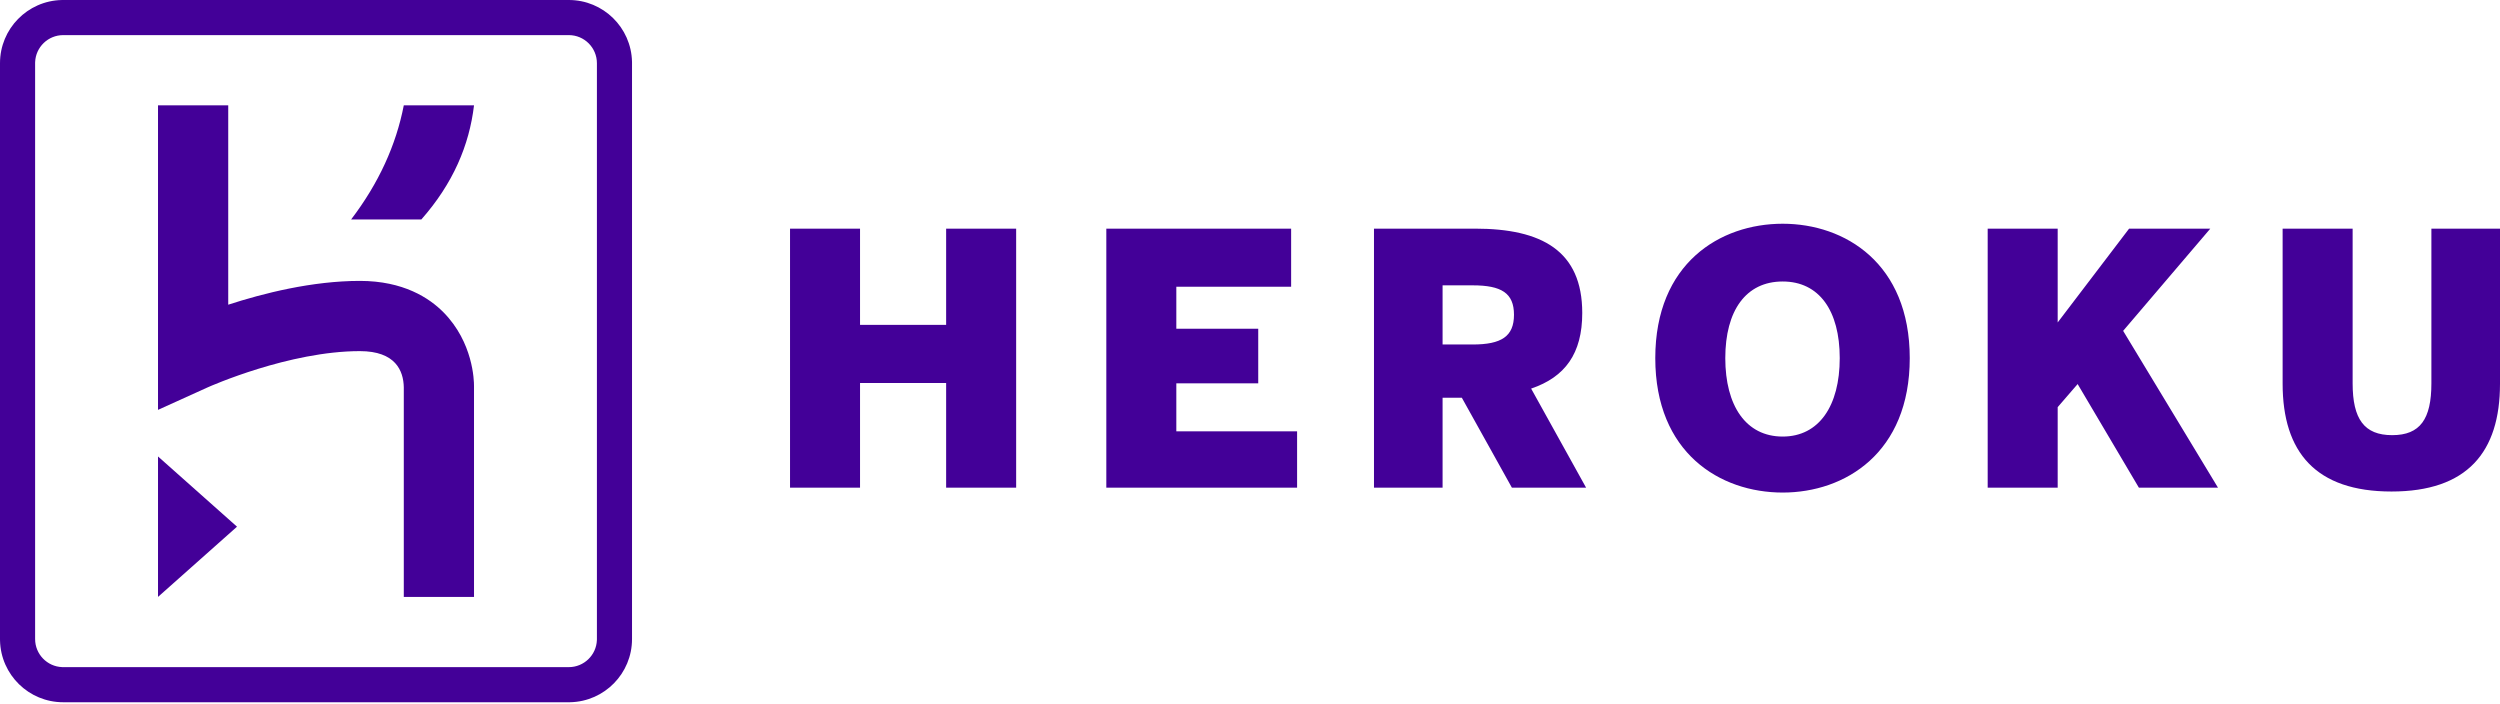
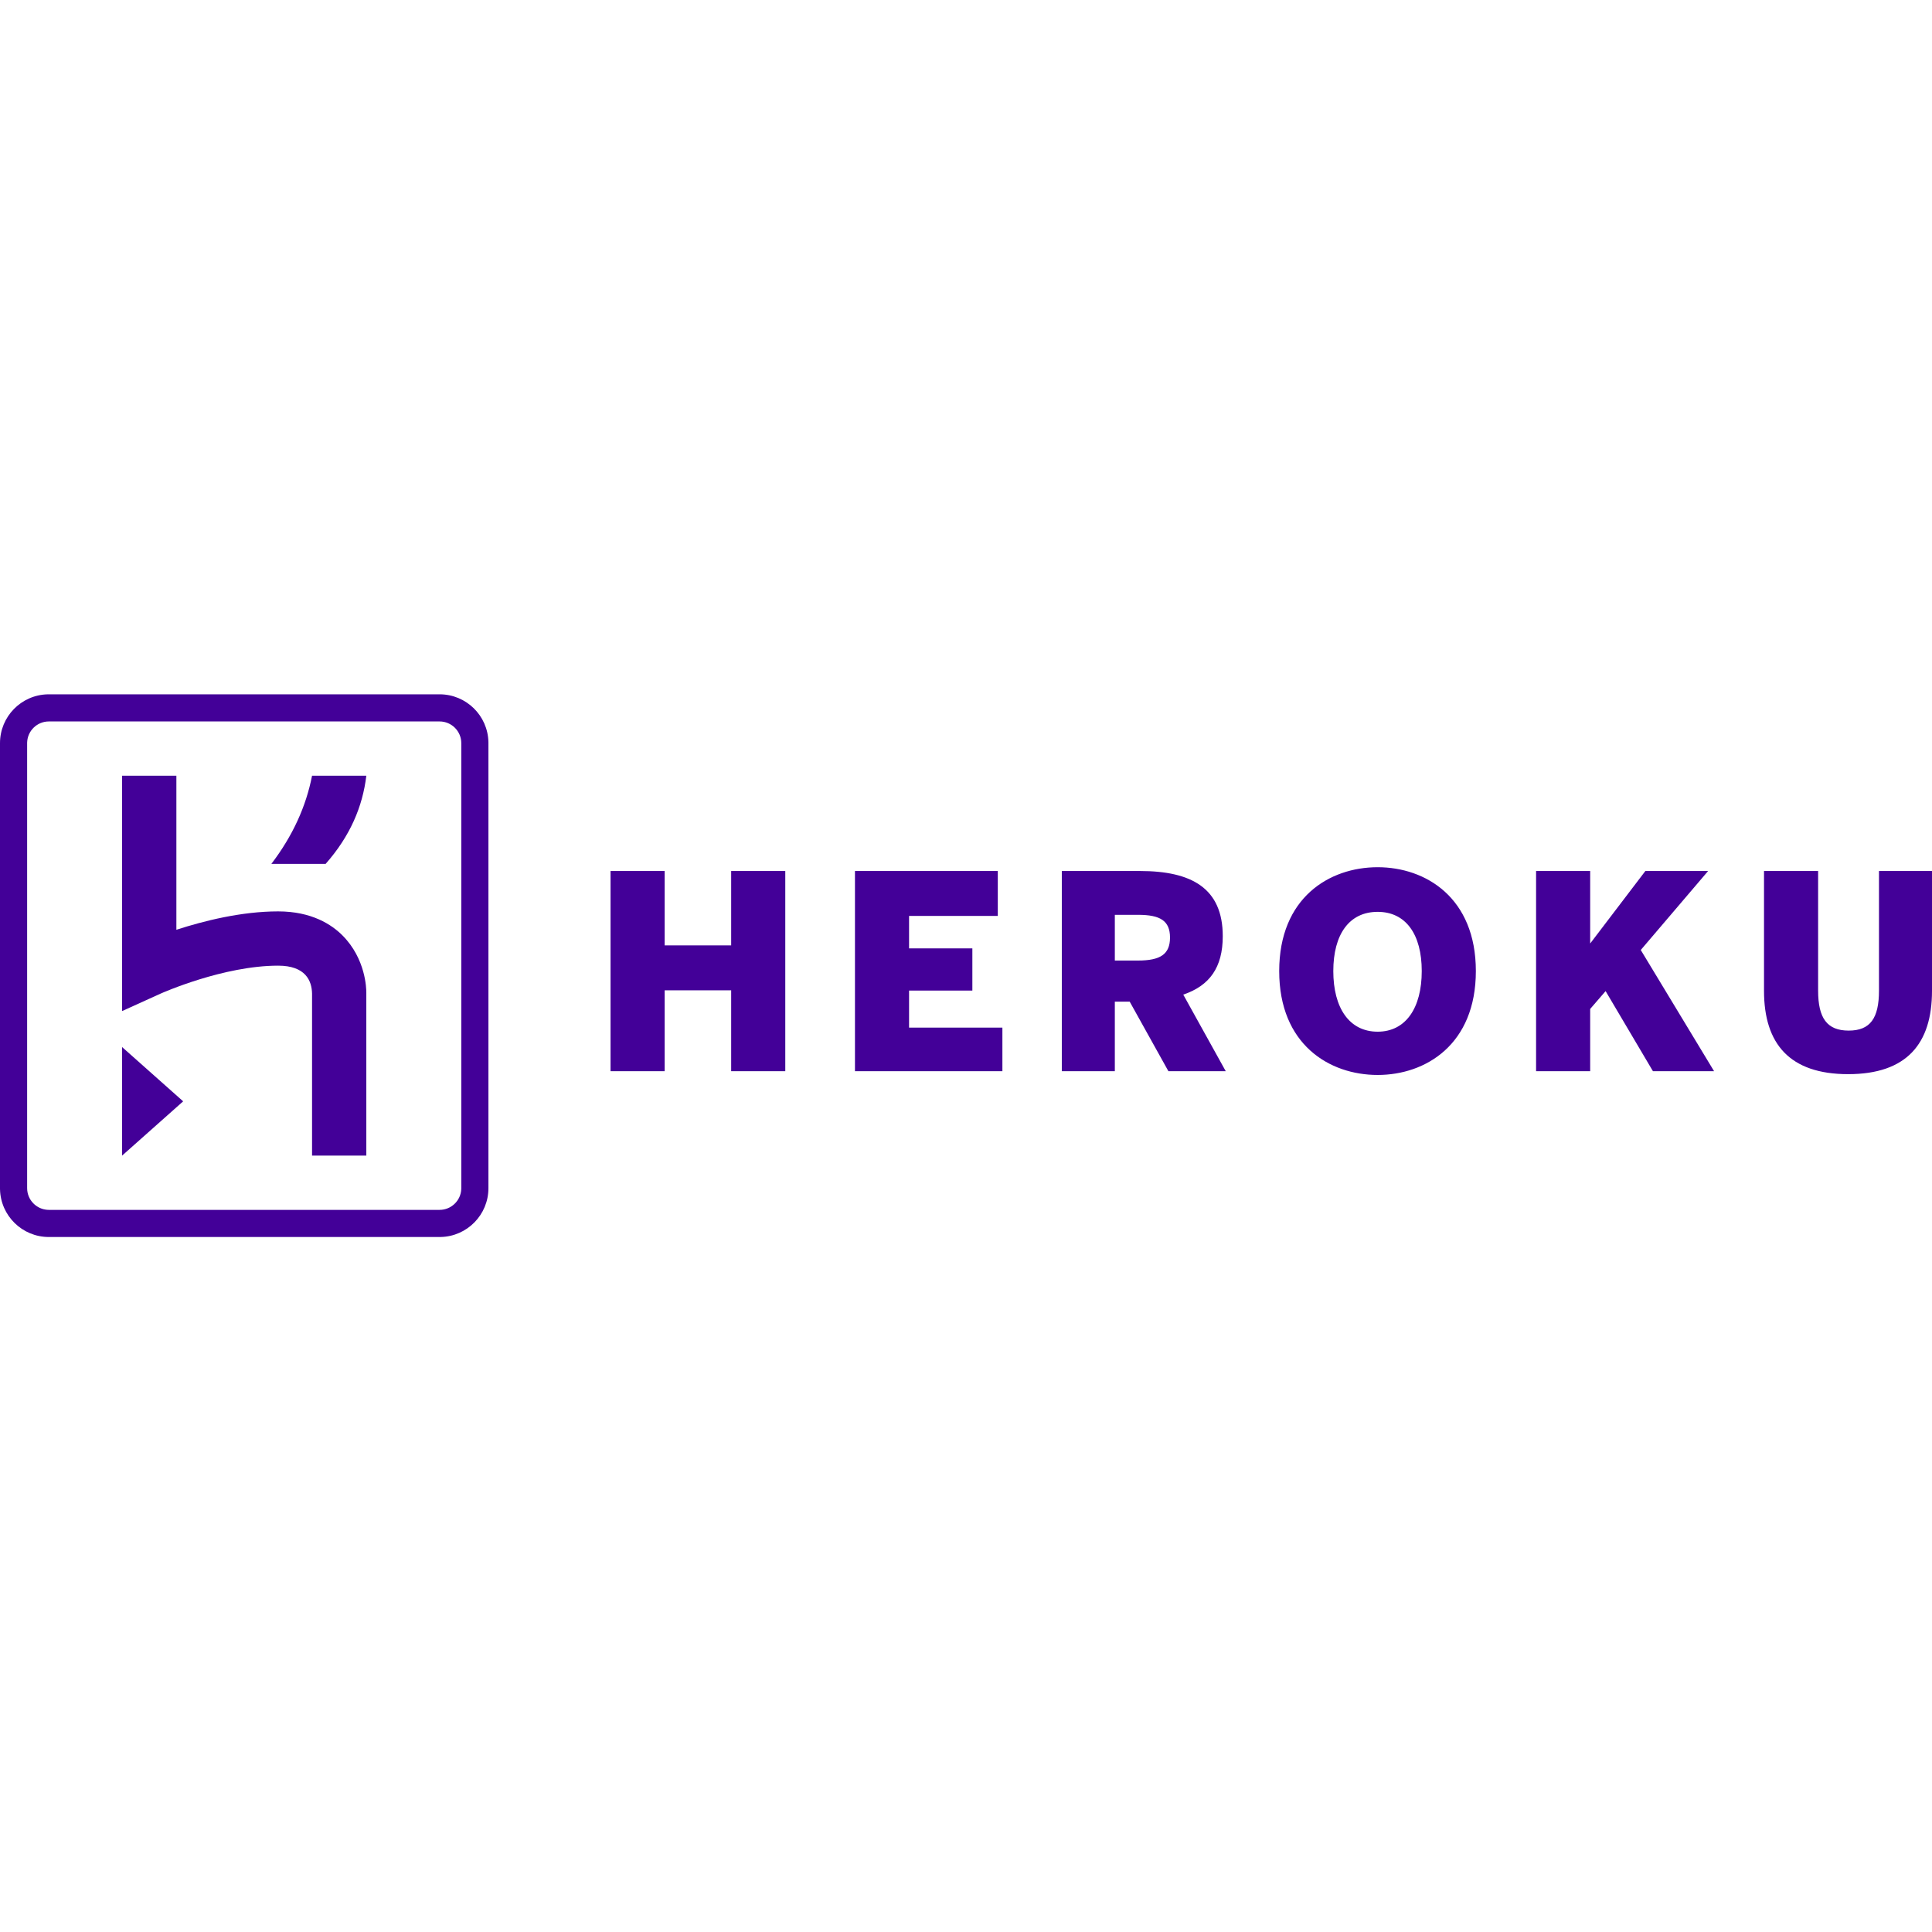
- <svg xmlns="http://www.w3.org/2000/svg" width="512px" height="144px" viewBox="0 0 512 144" version="1.1" preserveAspectRatio="xMidYMid">
+ <svg xmlns="http://www.w3.org/2000/svg" width="100px" height="100px" viewBox="0 0 512 144" version="1.1" preserveAspectRatio="xMidYMid">
  <g fill="#430098">
    <path d="M116.494,0 C123.539,0 129.27,5.627 129.435,12.634 L129.438,12.944 L129.438,130.876 C129.438,137.921 123.809,143.652 116.804,143.817 L116.494,143.82 L12.944,143.82 C5.9,143.82 0.168,138.191 0.004,131.186 L0,130.876 L0,12.944 C0,5.898 5.629,0.168 12.634,0.004 L12.944,0 L116.494,0 Z M116.494,7.191 L12.944,7.191 C9.846,7.191 7.311,9.654 7.195,12.724 L7.191,12.944 L7.191,130.876 C7.191,133.974 9.654,136.509 12.724,136.625 L12.944,136.629 L116.494,136.629 C119.594,136.629 122.127,134.166 122.243,131.097 L122.247,130.876 L122.247,12.944 C122.247,9.773 119.667,7.191 116.494,7.191 Z M32.36,93.483 L48.539,107.865 L32.36,122.247 L32.36,93.483 Z M46.742,21.573 L46.742,62.402 C53.922,60.065 63.959,57.528 73.708,57.528 C82.598,57.528 87.919,61.023 90.817,63.955 C96.909,70.118 97.084,77.943 97.077,79.055 L97.077,79.101 L97.079,122.247 L82.697,122.247 L82.697,79.299 C82.627,75.942 81.009,71.91 73.708,71.91 C59.231,71.91 43.01,79.118 42.528,79.334 L42.519,79.338 L32.36,83.941 L32.36,21.573 L46.742,21.573 Z M97.079,21.573 C96.108,29.742 92.796,37.573 86.292,44.944 L86.292,44.944 L71.91,44.944 C77.562,37.528 81.111,29.724 82.697,21.573 L82.697,21.573 Z" />
    <path d="M365.095,45.821 C377.855,45.821 391.117,53.925 391.117,73.348 C391.117,92.775 377.855,100.876 365.095,100.876 C352.262,100.876 339.002,92.775 339.002,73.348 C339.002,53.925 352.262,45.821 365.095,45.821 Z M481.819,46.826 L481.819,78.513 C481.819,85.821 484.185,89.12 489.922,89.12 C495.655,89.12 497.949,85.821 497.949,78.513 L497.949,46.826 L512,46.826 L512,78.583 C512,92.636 505.262,100.662 489.778,100.662 C474.292,100.662 467.482,92.636 467.482,78.583 L467.482,46.826 L481.819,46.826 Z M176.135,46.826 L176.135,66.538 L193.769,66.538 L193.769,46.826 L208.108,46.826 L208.108,99.874 L193.769,99.874 L193.769,78.44 L176.135,78.44 L176.135,99.874 L161.798,99.874 L161.798,46.826 L176.135,46.826 Z M264.424,46.826 L264.424,58.727 L240.911,58.727 L240.911,67.329 L257.686,67.329 L257.686,78.513 L240.911,78.513 L240.911,88.333 L265.645,88.333 L265.645,99.874 L226.574,99.874 L226.574,46.826 L264.424,46.826 Z M302.109,46.826 C315.729,46.826 324.045,51.344 324.045,64.102 C324.045,72.417 320.53,77.222 313.578,79.585 L324.832,99.874 L309.636,99.874 L299.383,81.453 L295.441,81.453 L295.441,99.874 L281.391,99.874 L281.391,46.826 L302.109,46.826 Z M421.413,46.826 L421.413,66.04 L436.04,46.826 L452.669,46.826 L434.819,67.759 L454.245,99.874 L438.044,99.874 L425.501,78.653 L421.413,83.385 L421.413,99.874 L407.078,99.874 L407.078,46.826 L421.413,46.826 Z M365.095,57.65 C357.568,57.65 353.339,63.599 353.339,73.348 C353.339,83.101 357.568,89.408 365.095,89.408 C372.55,89.408 376.778,83.101 376.778,73.348 C376.778,63.599 372.55,57.65 365.095,57.65 Z M301.605,58.438 L295.441,58.438 L295.441,70.553 L301.605,70.553 C307.484,70.553 310.064,68.904 310.064,64.46 C310.064,60.018 307.484,58.438 301.605,58.438 Z" />
  </g>
</svg>
